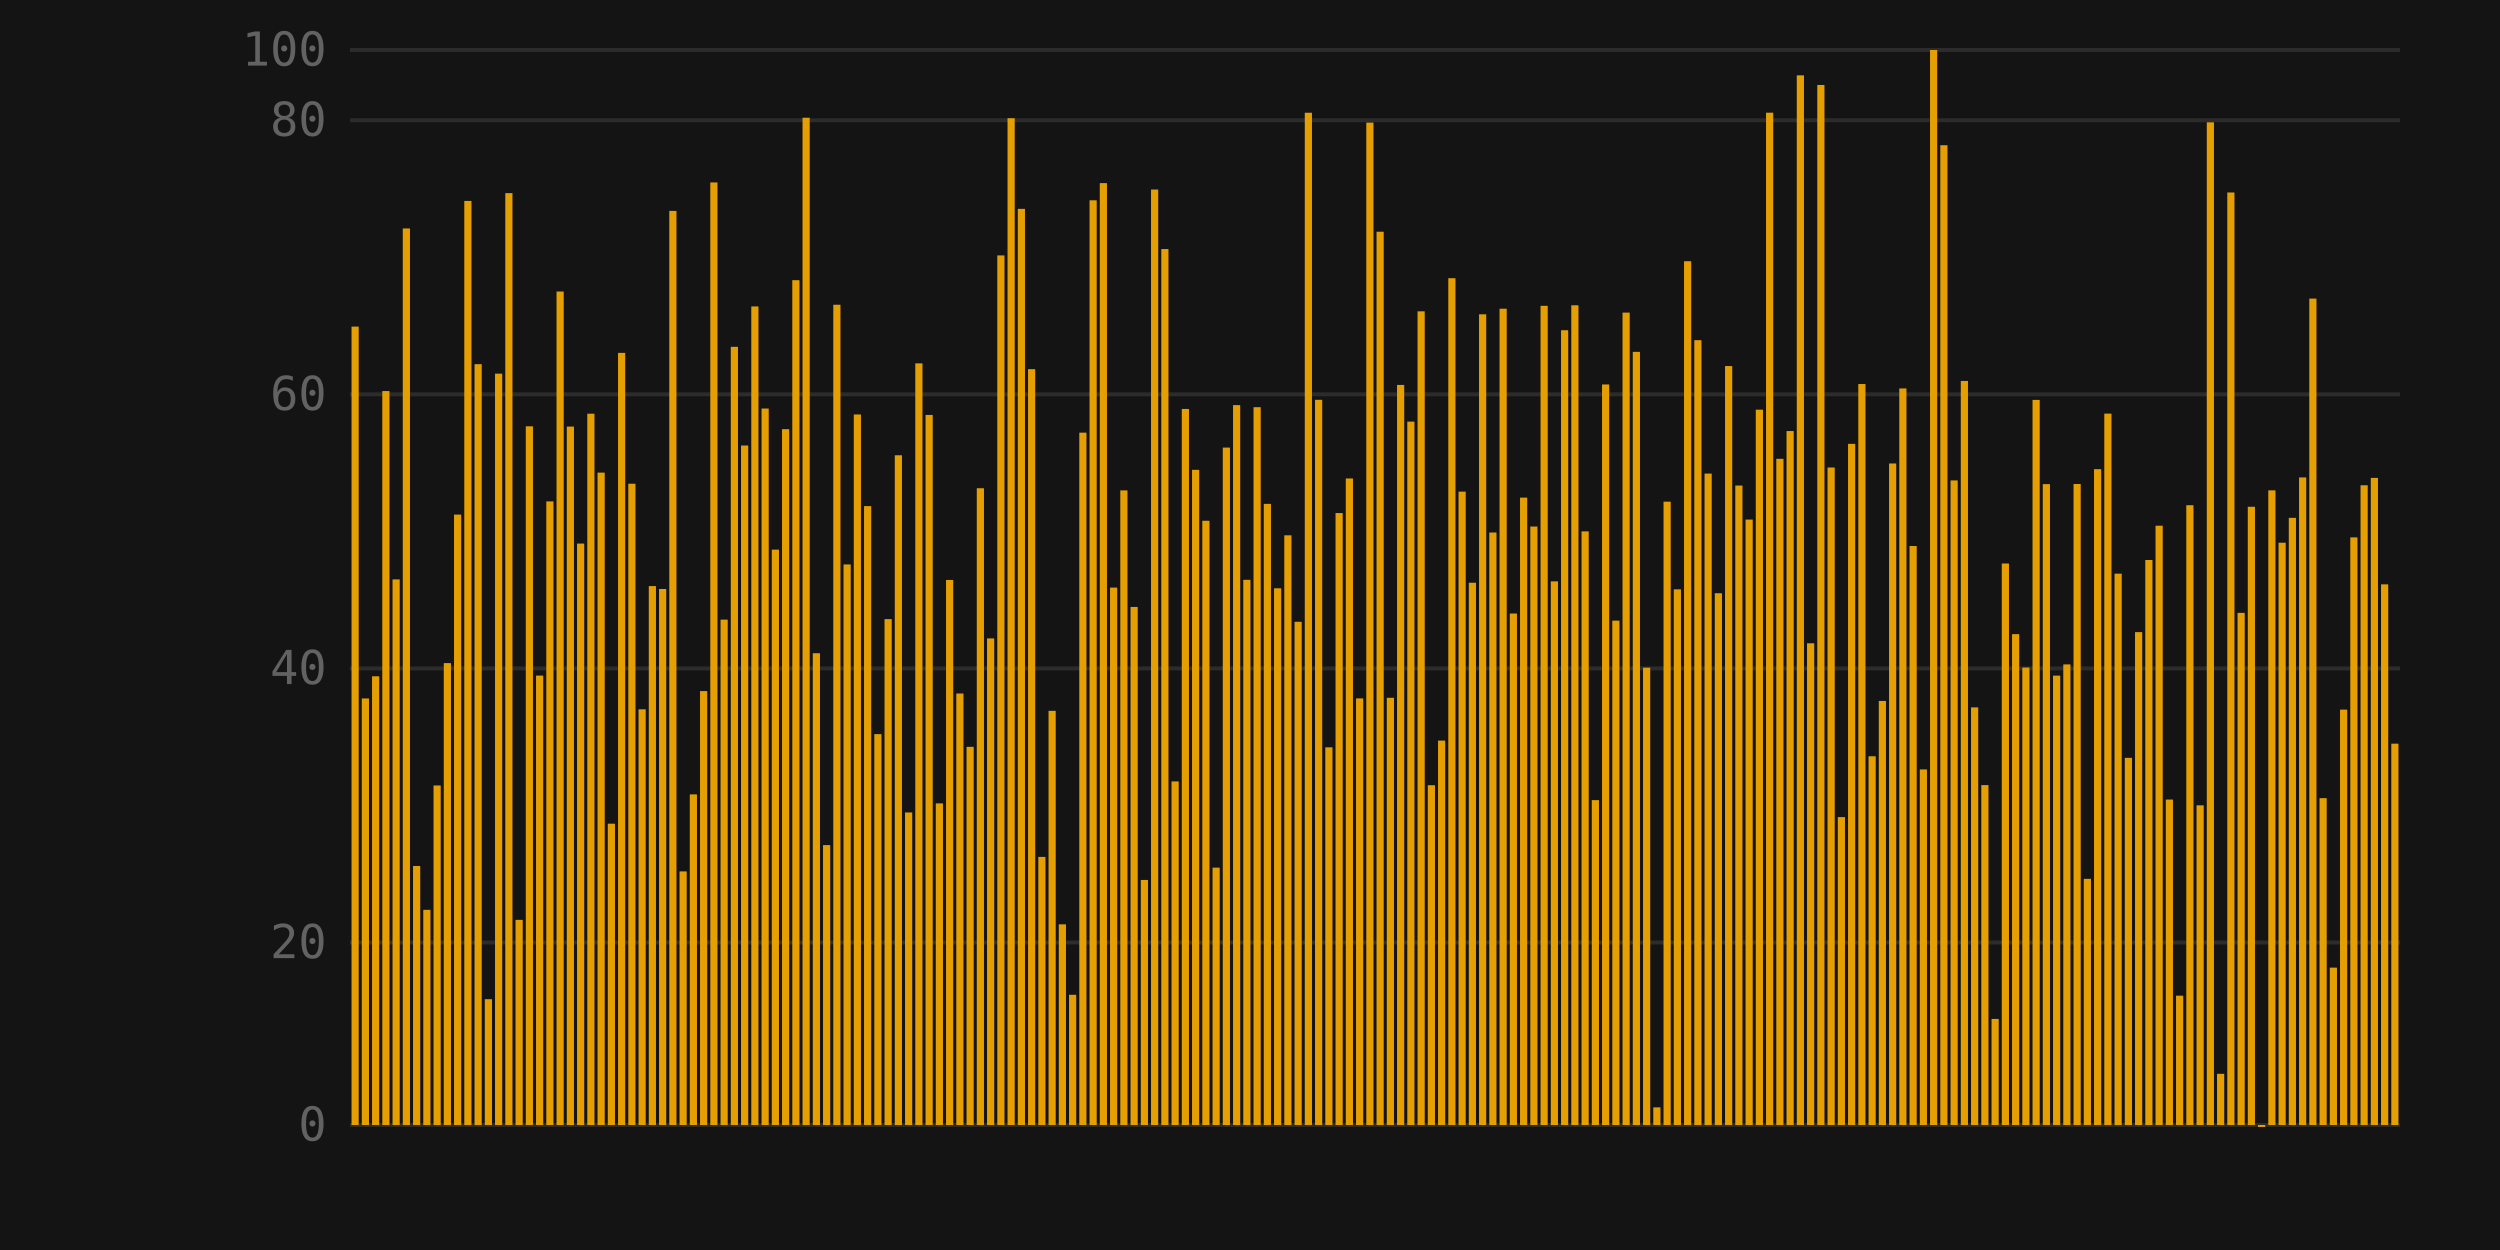
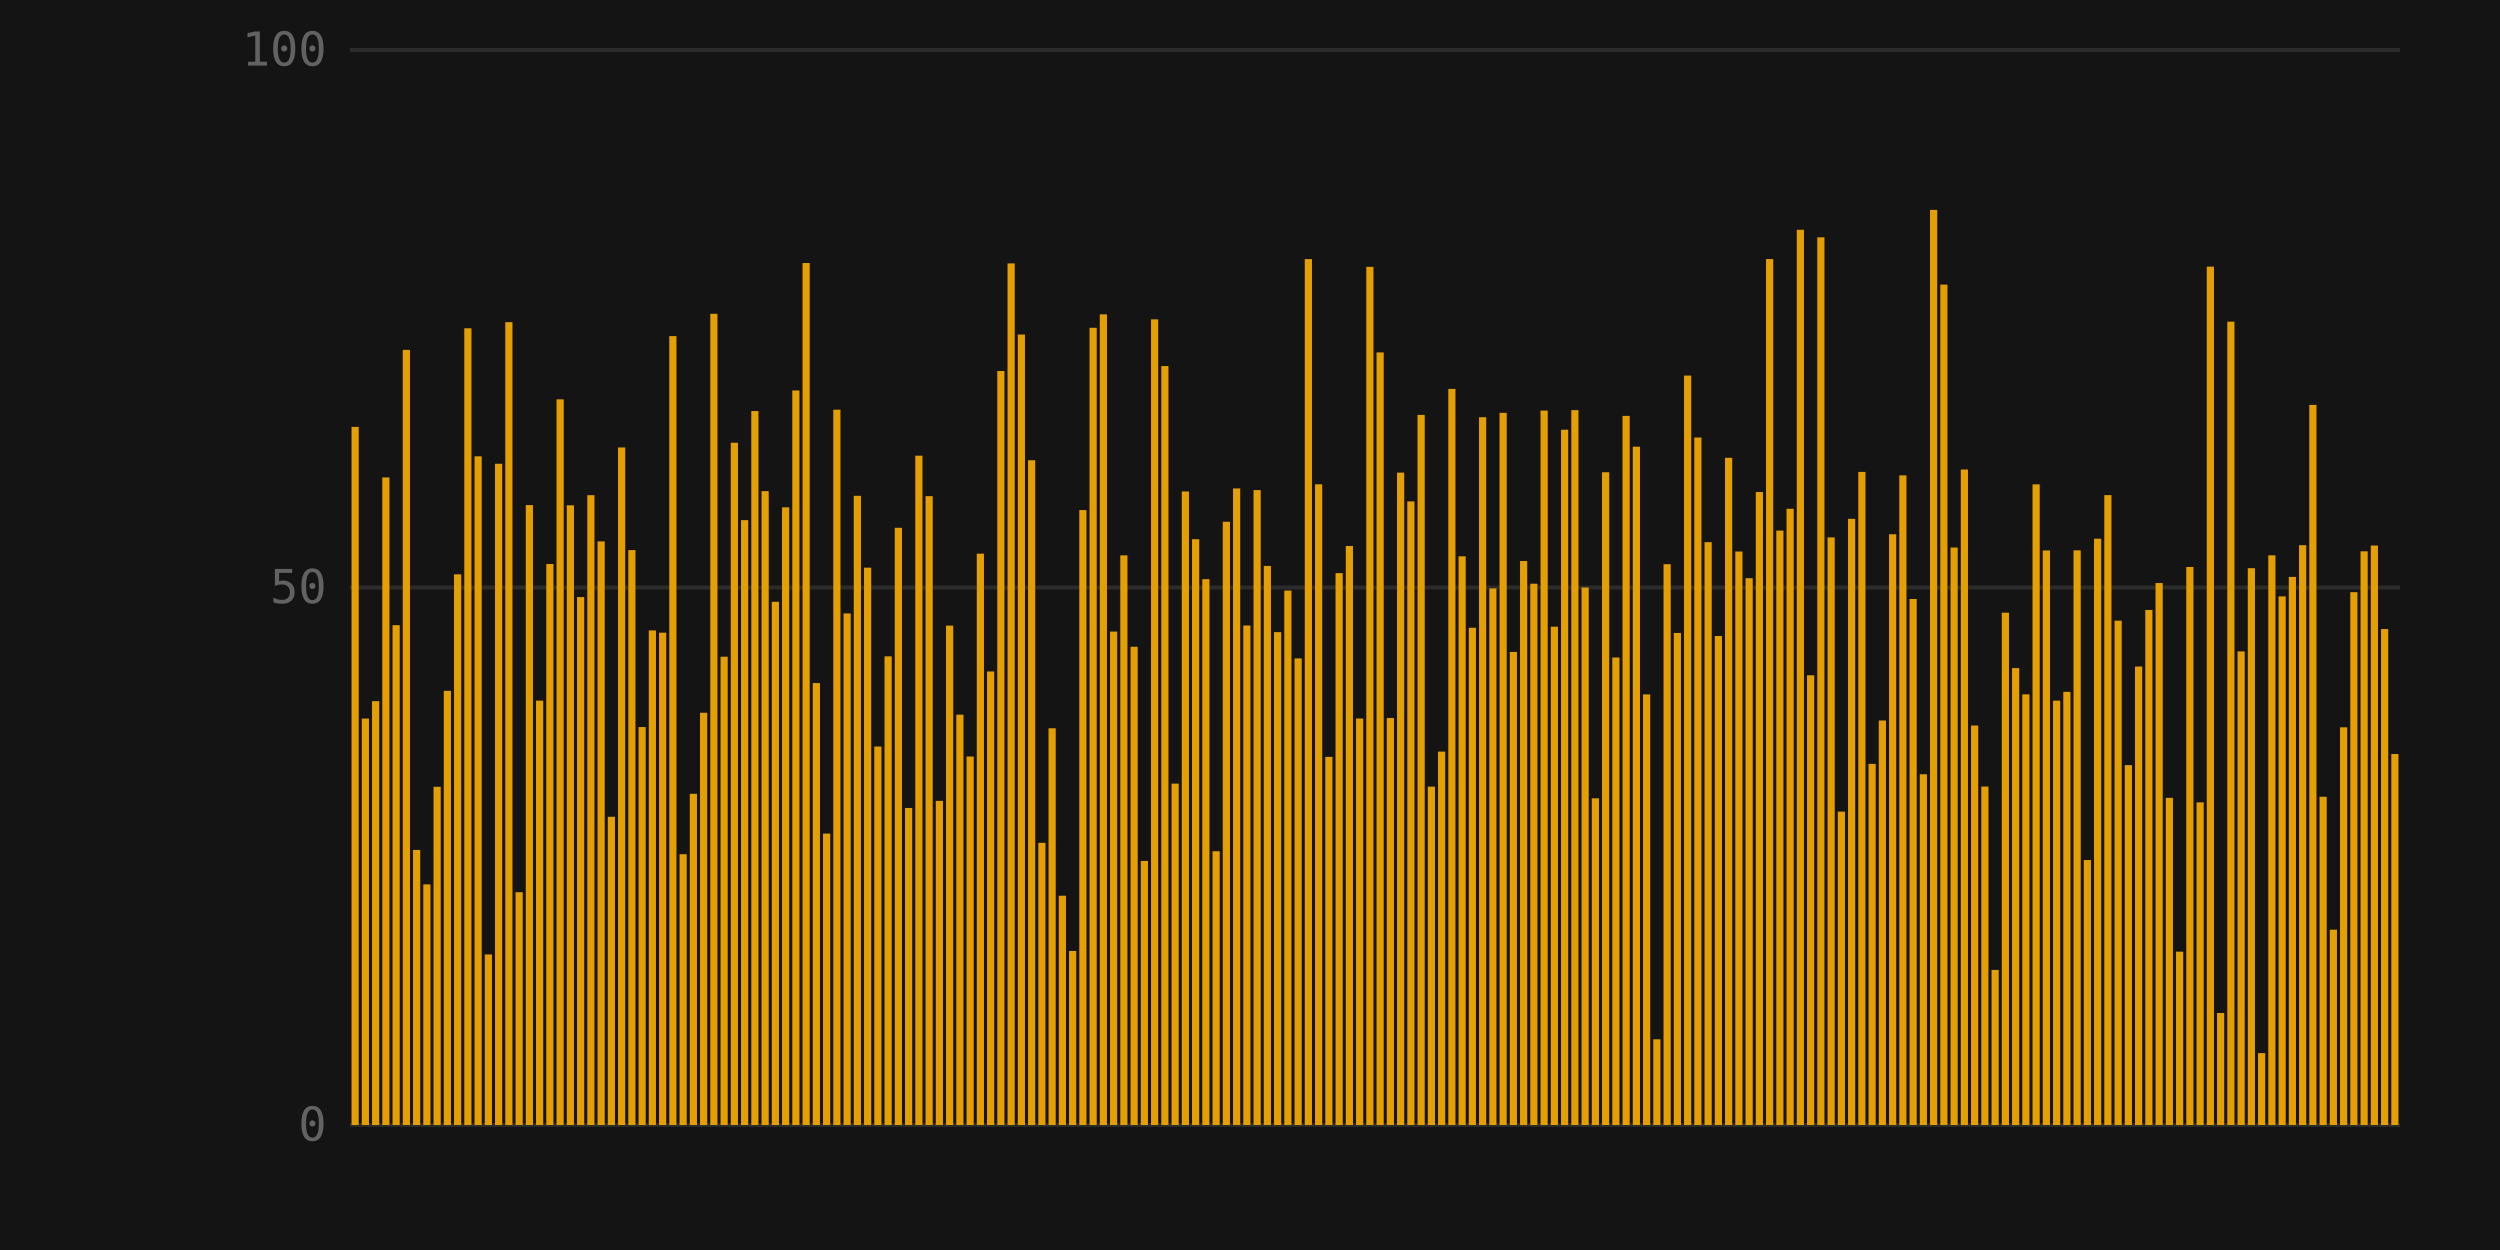
<svg xmlns="http://www.w3.org/2000/svg" viewBox="0 0 640 320" width="640" height="320">
  <rect width="100%" height="100%" fill="#141414" />
  <line x1="89.6" y1="288" x2="614.4" y2="288" stroke="#2c2c2c" stroke-width="1" />
  <text x="83.6" y="292" text-anchor="end" font-size="12" font-family="monospace" fill="#626262">0</text>
-   <line x1="89.6" y1="241.288" x2="614.4" y2="241.288" stroke="#2c2c2c" stroke-width="1" />
-   <text x="83.6" y="245.288" text-anchor="end" font-size="12" font-family="monospace" fill="#626262">20</text>
-   <line x1="89.6" y1="171.119" x2="614.4" y2="171.119" stroke="#2c2c2c" stroke-width="1" />
-   <text x="83.6" y="175.119" text-anchor="end" font-size="12" font-family="monospace" fill="#626262">40</text>
-   <line x1="89.6" y1="100.951" x2="614.4" y2="100.951" stroke="#2c2c2c" stroke-width="1" />
-   <text x="83.6" y="104.951" text-anchor="end" font-size="12" font-family="monospace" fill="#626262">60</text>
-   <line x1="89.6" y1="30.782" x2="614.4" y2="30.782" stroke="#2c2c2c" stroke-width="1" />
-   <text x="83.6" y="34.782" text-anchor="end" font-size="12" font-family="monospace" fill="#626262">80</text>
+   <line x1="89.6" y1="150.4" x2="614.4" y2="150.4" stroke="#2c2c2c" stroke-width="1" />
+   <text x="83.6" y="154.4" text-anchor="end" font-size="12" font-family="monospace" fill="#626262">50</text>
  <line x1="89.6" y1="12.8" x2="614.4" y2="12.8" stroke="#2c2c2c" stroke-width="1" />
  <text x="83.6" y="16.8" text-anchor="end" font-size="12" font-family="monospace" fill="#626262">100</text>
-   <rect x="89.994" y="83.61" width="1.837" height="204.39" fill="#e69f00" />
-   <rect x="92.618" y="178.805" width="1.837" height="109.195" fill="#e69f00" />
-   <rect x="95.242" y="173.133" width="1.837" height="114.867" fill="#e69f00" />
-   <rect x="97.866" y="100.11" width="1.837" height="187.89" fill="#e69f00" />
-   <rect x="100.49" y="148.33" width="1.837" height="139.67" fill="#e69f00" />
-   <rect x="103.114" y="58.486" width="1.837" height="229.514" fill="#e69f00" />
-   <rect x="105.738" y="221.692" width="1.837" height="66.308" fill="#e69f00" />
-   <rect x="108.362" y="232.918" width="1.837" height="55.082" fill="#e69f00" />
-   <rect x="110.986" y="201.08" width="1.837" height="86.92" fill="#e69f00" />
-   <rect x="113.61" y="169.754" width="1.837" height="118.246" fill="#e69f00" />
-   <rect x="116.234" y="131.735" width="1.837" height="156.265" fill="#e69f00" />
-   <rect x="118.858" y="51.439" width="1.837" height="236.561" fill="#e69f00" />
-   <rect x="121.482" y="93.227" width="1.837" height="194.773" fill="#e69f00" />
-   <rect x="124.106" y="255.796" width="1.837" height="32.204" fill="#e69f00" />
-   <rect x="126.73" y="95.655" width="1.837" height="192.345" fill="#e69f00" />
-   <rect x="129.354" y="49.44" width="1.837" height="238.56" fill="#e69f00" />
-   <rect x="131.978" y="235.486" width="1.837" height="52.514" fill="#e69f00" />
-   <rect x="134.602" y="109.137" width="1.837" height="178.863" fill="#e69f00" />
-   <rect x="137.226" y="172.95" width="1.837" height="115.05" fill="#e69f00" />
-   <rect x="139.85" y="128.359" width="1.837" height="159.641" fill="#e69f00" />
-   <rect x="142.474" y="74.63" width="1.837" height="213.37" fill="#e69f00" />
-   <rect x="145.098" y="109.204" width="1.837" height="178.796" fill="#e69f00" />
-   <rect x="147.722" y="139.154" width="1.837" height="148.846" fill="#e69f00" />
-   <rect x="150.346" y="105.908" width="1.837" height="182.092" fill="#e69f00" />
-   <rect x="152.97" y="120.991" width="1.837" height="167.009" fill="#e69f00" />
-   <rect x="155.594" y="210.866" width="1.837" height="77.134" fill="#e69f00" />
-   <rect x="158.218" y="90.333" width="1.837" height="197.667" fill="#e69f00" />
-   <rect x="160.842" y="123.834" width="1.837" height="164.166" fill="#e69f00" />
-   <rect x="163.466" y="181.583" width="1.837" height="106.417" fill="#e69f00" />
-   <rect x="166.09" y="150.039" width="1.837" height="137.961" fill="#e69f00" />
-   <rect x="168.714" y="150.783" width="1.837" height="137.217" fill="#e69f00" />
-   <rect x="171.338" y="53.992" width="1.837" height="234.008" fill="#e69f00" />
-   <rect x="173.962" y="223.079" width="1.837" height="64.921" fill="#e69f00" />
-   <rect x="176.586" y="203.363" width="1.837" height="84.637" fill="#e69f00" />
-   <rect x="179.21" y="176.918" width="1.837" height="111.082" fill="#e69f00" />
-   <rect x="181.834" y="46.705" width="1.837" height="241.295" fill="#e69f00" />
-   <rect x="184.458" y="158.624" width="1.837" height="129.376" fill="#e69f00" />
-   <rect x="187.082" y="88.788" width="1.837" height="199.212" fill="#e69f00" />
-   <rect x="189.706" y="114.051" width="1.837" height="173.949" fill="#e69f00" />
-   <rect x="192.33" y="78.446" width="1.837" height="209.554" fill="#e69f00" />
-   <rect x="194.954" y="104.587" width="1.837" height="183.413" fill="#e69f00" />
-   <rect x="197.578" y="140.701" width="1.837" height="147.299" fill="#e69f00" />
-   <rect x="200.202" y="109.868" width="1.837" height="178.132" fill="#e69f00" />
-   <rect x="202.826" y="71.73" width="1.837" height="216.27" fill="#e69f00" />
-   <rect x="205.45" y="30.139" width="1.837" height="257.861" fill="#e69f00" />
-   <rect x="208.074" y="167.226" width="1.837" height="120.774" fill="#e69f00" />
-   <rect x="210.698" y="216.346" width="1.837" height="71.654" fill="#e69f00" />
-   <rect x="213.322" y="78.012" width="1.837" height="209.988" fill="#e69f00" />
-   <rect x="215.946" y="144.497" width="1.837" height="143.503" fill="#e69f00" />
-   <rect x="218.57" y="106.106" width="1.837" height="181.894" fill="#e69f00" />
-   <rect x="221.194" y="129.565" width="1.837" height="158.435" fill="#e69f00" />
-   <rect x="223.818" y="187.937" width="1.837" height="100.063" fill="#e69f00" />
-   <rect x="226.442" y="158.495" width="1.837" height="129.505" fill="#e69f00" />
-   <rect x="229.066" y="116.55" width="1.837" height="171.45" fill="#e69f00" />
-   <rect x="231.69" y="207.988" width="1.837" height="80.012" fill="#e69f00" />
-   <rect x="234.314" y="93.022" width="1.837" height="194.978" fill="#e69f00" />
-   <rect x="236.938" y="106.226" width="1.837" height="181.774" fill="#e69f00" />
-   <rect x="239.562" y="205.667" width="1.837" height="82.333" fill="#e69f00" />
-   <rect x="242.186" y="148.467" width="1.837" height="139.533" fill="#e69f00" />
-   <rect x="244.81" y="177.537" width="1.837" height="110.463" fill="#e69f00" />
-   <rect x="247.434" y="191.193" width="1.837" height="96.807" fill="#e69f00" />
-   <rect x="250.058" y="124.992" width="1.837" height="163.008" fill="#e69f00" />
-   <rect x="252.682" y="163.435" width="1.837" height="124.565" fill="#e69f00" />
-   <rect x="255.306" y="65.387" width="1.837" height="222.613" fill="#e69f00" />
-   <rect x="257.93" y="30.261" width="1.837" height="257.739" fill="#e69f00" />
-   <rect x="260.554" y="53.47" width="1.837" height="234.53" fill="#e69f00" />
-   <rect x="263.178" y="94.507" width="1.837" height="193.493" fill="#e69f00" />
-   <rect x="265.802" y="219.367" width="1.837" height="68.633" fill="#e69f00" />
-   <rect x="268.426" y="181.977" width="1.837" height="106.023" fill="#e69f00" />
-   <rect x="271.05" y="236.633" width="1.837" height="51.367" fill="#e69f00" />
-   <rect x="273.674" y="254.664" width="1.837" height="33.336" fill="#e69f00" />
-   <rect x="276.298" y="110.759" width="1.837" height="177.241" fill="#e69f00" />
-   <rect x="278.922" y="51.276" width="1.837" height="236.724" fill="#e69f00" />
-   <rect x="281.546" y="46.877" width="1.837" height="241.123" fill="#e69f00" />
-   <rect x="284.17" y="150.422" width="1.837" height="137.578" fill="#e69f00" />
-   <rect x="286.794" y="125.54" width="1.837" height="162.46" fill="#e69f00" />
-   <rect x="289.418" y="155.38" width="1.837" height="132.62" fill="#e69f00" />
-   <rect x="292.042" y="225.27" width="1.837" height="62.73" fill="#e69f00" />
-   <rect x="294.666" y="48.519" width="1.837" height="239.481" fill="#e69f00" />
-   <rect x="297.29" y="63.76" width="1.837" height="224.24" fill="#e69f00" />
-   <rect x="299.914" y="200.045" width="1.837" height="87.955" fill="#e69f00" />
-   <rect x="302.538" y="104.69" width="1.837" height="183.31" fill="#e69f00" />
-   <rect x="305.162" y="120.275" width="1.837" height="167.725" fill="#e69f00" />
-   <rect x="307.786" y="133.316" width="1.837" height="154.684" fill="#e69f00" />
-   <rect x="310.41" y="222.115" width="1.837" height="65.885" fill="#e69f00" />
-   <rect x="313.034" y="114.581" width="1.837" height="173.419" fill="#e69f00" />
-   <rect x="315.658" y="103.709" width="1.837" height="184.291" fill="#e69f00" />
-   <rect x="318.282" y="148.432" width="1.837" height="139.568" fill="#e69f00" />
-   <rect x="320.906" y="104.241" width="1.837" height="183.759" fill="#e69f00" />
-   <rect x="323.53" y="128.99" width="1.837" height="159.01" fill="#e69f00" />
-   <rect x="326.154" y="150.603" width="1.837" height="137.397" fill="#e69f00" />
-   <rect x="328.778" y="137.039" width="1.837" height="150.961" fill="#e69f00" />
-   <rect x="331.402" y="159.179" width="1.837" height="128.821" fill="#e69f00" />
-   <rect x="334.026" y="28.862" width="1.837" height="259.138" fill="#e69f00" />
-   <rect x="336.65" y="102.349" width="1.837" height="185.651" fill="#e69f00" />
-   <rect x="339.274" y="191.315" width="1.837" height="96.685" fill="#e69f00" />
-   <rect x="341.898" y="131.344" width="1.837" height="156.656" fill="#e69f00" />
-   <rect x="344.522" y="122.488" width="1.837" height="165.512" fill="#e69f00" />
-   <rect x="347.146" y="178.794" width="1.837" height="109.206" fill="#e69f00" />
-   <rect x="349.77" y="31.389" width="1.837" height="256.611" fill="#e69f00" />
-   <rect x="352.394" y="59.32" width="1.837" height="228.68" fill="#e69f00" />
-   <rect x="355.018" y="178.639" width="1.837" height="109.361" fill="#e69f00" />
-   <rect x="357.642" y="98.542" width="1.837" height="189.458" fill="#e69f00" />
-   <rect x="360.266" y="107.932" width="1.837" height="180.068" fill="#e69f00" />
-   <rect x="362.89" y="79.702" width="1.837" height="208.298" fill="#e69f00" />
-   <rect x="365.514" y="201.02" width="1.837" height="86.98" fill="#e69f00" />
-   <rect x="368.138" y="189.594" width="1.837" height="98.406" fill="#e69f00" />
-   <rect x="370.762" y="71.218" width="1.837" height="216.782" fill="#e69f00" />
-   <rect x="373.386" y="125.856" width="1.837" height="162.144" fill="#e69f00" />
-   <rect x="376.01" y="149.182" width="1.837" height="138.818" fill="#e69f00" />
-   <rect x="378.634" y="80.461" width="1.837" height="207.539" fill="#e69f00" />
-   <rect x="381.258" y="136.326" width="1.837" height="151.674" fill="#e69f00" />
-   <rect x="383.882" y="79.031" width="1.837" height="208.969" fill="#e69f00" />
-   <rect x="386.506" y="157.06" width="1.837" height="130.94" fill="#e69f00" />
-   <rect x="389.13" y="127.393" width="1.837" height="160.607" fill="#e69f00" />
-   <rect x="391.754" y="134.795" width="1.837" height="153.205" fill="#e69f00" />
-   <rect x="394.378" y="78.29" width="1.837" height="209.71" fill="#e69f00" />
-   <rect x="397.002" y="148.827" width="1.837" height="139.173" fill="#e69f00" />
-   <rect x="399.626" y="84.54" width="1.837" height="203.46" fill="#e69f00" />
-   <rect x="402.25" y="78.15" width="1.837" height="209.85" fill="#e69f00" />
-   <rect x="404.874" y="136.033" width="1.837" height="151.967" fill="#e69f00" />
-   <rect x="407.498" y="204.837" width="1.837" height="83.163" fill="#e69f00" />
-   <rect x="410.122" y="98.423" width="1.837" height="189.577" fill="#e69f00" />
-   <rect x="412.746" y="158.879" width="1.837" height="129.121" fill="#e69f00" />
-   <rect x="415.37" y="80.027" width="1.837" height="207.973" fill="#e69f00" />
-   <rect x="417.994" y="90.075" width="1.837" height="197.925" fill="#e69f00" />
-   <rect x="420.618" y="170.924" width="1.837" height="117.076" fill="#e69f00" />
-   <rect x="423.242" y="283.486" width="1.837" height="4.514" fill="#e69f00" />
-   <rect x="425.866" y="128.429" width="1.837" height="159.571" fill="#e69f00" />
-   <rect x="428.49" y="150.866" width="1.837" height="137.134" fill="#e69f00" />
-   <rect x="431.114" y="66.873" width="1.837" height="221.127" fill="#e69f00" />
-   <rect x="433.738" y="87.085" width="1.837" height="200.915" fill="#e69f00" />
-   <rect x="436.362" y="121.235" width="1.837" height="166.765" fill="#e69f00" />
-   <rect x="438.986" y="151.867" width="1.837" height="136.133" fill="#e69f00" />
-   <rect x="441.61" y="93.711" width="1.837" height="194.289" fill="#e69f00" />
-   <rect x="444.234" y="124.296" width="1.837" height="163.704" fill="#e69f00" />
-   <rect x="446.858" y="133.009" width="1.837" height="154.991" fill="#e69f00" />
-   <rect x="449.482" y="104.879" width="1.837" height="183.121" fill="#e69f00" />
-   <rect x="452.106" y="28.849" width="1.837" height="259.151" fill="#e69f00" />
-   <rect x="454.73" y="117.458" width="1.837" height="170.542" fill="#e69f00" />
-   <rect x="457.354" y="110.347" width="1.837" height="177.653" fill="#e69f00" />
-   <rect x="459.978" y="19.29" width="1.837" height="268.71" fill="#e69f00" />
-   <rect x="462.602" y="164.681" width="1.837" height="123.319" fill="#e69f00" />
-   <rect x="465.226" y="21.753" width="1.837" height="266.247" fill="#e69f00" />
-   <rect x="467.85" y="119.683" width="1.837" height="168.317" fill="#e69f00" />
-   <rect x="470.474" y="209.18" width="1.837" height="78.82" fill="#e69f00" />
-   <rect x="473.098" y="113.625" width="1.837" height="174.375" fill="#e69f00" />
-   <rect x="475.722" y="98.311" width="1.837" height="189.689" fill="#e69f00" />
-   <rect x="478.346" y="193.604" width="1.837" height="94.396" fill="#e69f00" />
-   <rect x="480.97" y="179.447" width="1.837" height="108.553" fill="#e69f00" />
-   <rect x="483.594" y="118.654" width="1.837" height="169.346" fill="#e69f00" />
-   <rect x="486.218" y="99.442" width="1.837" height="188.558" fill="#e69f00" />
-   <rect x="488.842" y="139.781" width="1.837" height="148.219" fill="#e69f00" />
-   <rect x="491.466" y="196.977" width="1.837" height="91.023" fill="#e69f00" />
-   <rect x="494.09" y="12.8" width="1.837" height="275.2" fill="#e69f00" />
-   <rect x="496.714" y="37.179" width="1.837" height="250.821" fill="#e69f00" />
-   <rect x="499.338" y="122.992" width="1.837" height="165.008" fill="#e69f00" />
-   <rect x="501.962" y="97.524" width="1.837" height="190.476" fill="#e69f00" />
-   <rect x="504.586" y="181.087" width="1.837" height="106.913" fill="#e69f00" />
-   <rect x="507.21" y="200.984" width="1.837" height="87.016" fill="#e69f00" />
-   <rect x="509.834" y="260.847" width="1.837" height="27.153" fill="#e69f00" />
-   <rect x="512.458" y="144.255" width="1.837" height="143.745" fill="#e69f00" />
-   <rect x="515.082" y="162.342" width="1.837" height="125.658" fill="#e69f00" />
-   <rect x="517.706" y="170.901" width="1.837" height="117.099" fill="#e69f00" />
-   <rect x="520.33" y="102.371" width="1.837" height="185.629" fill="#e69f00" />
-   <rect x="522.954" y="123.941" width="1.837" height="164.059" fill="#e69f00" />
-   <rect x="525.578" y="172.958" width="1.837" height="115.042" fill="#e69f00" />
-   <rect x="528.202" y="170.089" width="1.837" height="117.911" fill="#e69f00" />
-   <rect x="530.826" y="123.904" width="1.837" height="164.096" fill="#e69f00" />
-   <rect x="533.45" y="224.985" width="1.837" height="63.015" fill="#e69f00" />
-   <rect x="536.074" y="120.11" width="1.837" height="167.89" fill="#e69f00" />
-   <rect x="538.698" y="105.883" width="1.837" height="182.117" fill="#e69f00" />
-   <rect x="541.322" y="146.857" width="1.837" height="141.143" fill="#e69f00" />
-   <rect x="543.946" y="194.007" width="1.837" height="93.993" fill="#e69f00" />
-   <rect x="546.57" y="161.827" width="1.837" height="126.173" fill="#e69f00" />
-   <rect x="549.194" y="143.362" width="1.837" height="144.638" fill="#e69f00" />
-   <rect x="551.818" y="134.583" width="1.837" height="153.417" fill="#e69f00" />
-   <rect x="554.442" y="204.687" width="1.837" height="83.313" fill="#e69f00" />
-   <rect x="557.066" y="254.892" width="1.837" height="33.108" fill="#e69f00" />
-   <rect x="559.69" y="129.335" width="1.837" height="158.665" fill="#e69f00" />
-   <rect x="562.314" y="206.163" width="1.837" height="81.837" fill="#e69f00" />
-   <rect x="564.938" y="31.313" width="1.837" height="256.687" fill="#e69f00" />
-   <rect x="567.562" y="274.901" width="1.837" height="13.099" fill="#e69f00" />
-   <rect x="570.186" y="49.276" width="1.837" height="238.724" fill="#e69f00" />
-   <rect x="572.81" y="156.894" width="1.837" height="131.106" fill="#e69f00" />
-   <rect x="575.434" y="129.735" width="1.837" height="158.265" fill="#e69f00" />
-   <rect x="578.058" y="288" width="1.837" height="0.5" fill="#e69f00" />
-   <rect x="580.682" y="125.529" width="1.837" height="162.471" fill="#e69f00" />
-   <rect x="583.306" y="138.936" width="1.837" height="149.064" fill="#e69f00" />
-   <rect x="585.93" y="132.574" width="1.837" height="155.426" fill="#e69f00" />
-   <rect x="588.554" y="122.224" width="1.837" height="165.776" fill="#e69f00" />
-   <rect x="591.178" y="76.437" width="1.837" height="211.563" fill="#e69f00" />
-   <rect x="593.802" y="204.328" width="1.837" height="83.672" fill="#e69f00" />
-   <rect x="596.426" y="247.713" width="1.837" height="40.287" fill="#e69f00" />
-   <rect x="599.05" y="181.666" width="1.837" height="106.334" fill="#e69f00" />
-   <rect x="601.674" y="137.568" width="1.837" height="150.432" fill="#e69f00" />
-   <rect x="604.298" y="124.226" width="1.837" height="163.774" fill="#e69f00" />
-   <rect x="606.922" y="122.343" width="1.837" height="165.657" fill="#e69f00" />
-   <rect x="609.546" y="149.596" width="1.837" height="138.404" fill="#e69f00" />
-   <rect x="612.17" y="190.378" width="1.837" height="97.622" fill="#e69f00" />
+   <rect x="89.994" y="109.279" width="1.837" height="178.721" fill="#e69f00" />
+   <rect x="92.618" y="183.949" width="1.837" height="104.051" fill="#e69f00" />
+   <rect x="95.242" y="179.5" width="1.837" height="108.5" fill="#e69f00" />
+   <rect x="97.866" y="122.221" width="1.837" height="165.779" fill="#e69f00" />
+   <rect x="100.49" y="160.045" width="1.837" height="127.955" fill="#e69f00" />
+   <rect x="103.114" y="89.571" width="1.837" height="198.429" fill="#e69f00" />
+   <rect x="105.738" y="217.589" width="1.837" height="70.411" fill="#e69f00" />
+   <rect x="108.362" y="226.395" width="1.837" height="61.605" fill="#e69f00" />
+   <rect x="110.986" y="201.421" width="1.837" height="86.579" fill="#e69f00" />
+   <rect x="113.61" y="176.849" width="1.837" height="111.151" fill="#e69f00" />
+   <rect x="116.234" y="147.027" width="1.837" height="140.973" fill="#e69f00" />
+   <rect x="118.858" y="84.044" width="1.837" height="203.956" fill="#e69f00" />
+   <rect x="121.482" y="116.822" width="1.837" height="171.178" fill="#e69f00" />
+   <rect x="124.106" y="244.34" width="1.837" height="43.66" fill="#e69f00" />
+   <rect x="126.73" y="118.726" width="1.837" height="169.274" fill="#e69f00" />
+   <rect x="129.354" y="82.475" width="1.837" height="205.525" fill="#e69f00" />
+   <rect x="131.978" y="228.409" width="1.837" height="59.591" fill="#e69f00" />
+   <rect x="134.602" y="129.301" width="1.837" height="158.699" fill="#e69f00" />
+   <rect x="137.226" y="179.356" width="1.837" height="108.644" fill="#e69f00" />
+   <rect x="139.85" y="144.379" width="1.837" height="143.621" fill="#e69f00" />
+   <rect x="142.474" y="102.234" width="1.837" height="185.766" fill="#e69f00" />
+   <rect x="145.098" y="129.354" width="1.837" height="158.646" fill="#e69f00" />
+   <rect x="147.722" y="152.846" width="1.837" height="135.154" fill="#e69f00" />
+   <rect x="150.346" y="126.769" width="1.837" height="161.231" fill="#e69f00" />
+   <rect x="152.97" y="138.6" width="1.837" height="149.4" fill="#e69f00" />
+   <rect x="155.594" y="209.097" width="1.837" height="78.903" fill="#e69f00" />
+   <rect x="158.218" y="114.552" width="1.837" height="173.448" fill="#e69f00" />
+   <rect x="160.842" y="140.829" width="1.837" height="147.171" fill="#e69f00" />
+   <rect x="163.466" y="186.128" width="1.837" height="101.872" fill="#e69f00" />
+   <rect x="166.09" y="161.385" width="1.837" height="126.615" fill="#e69f00" />
+   <rect x="168.714" y="161.968" width="1.837" height="126.032" fill="#e69f00" />
+   <rect x="171.338" y="86.046" width="1.837" height="201.954" fill="#e69f00" />
+   <rect x="173.962" y="218.677" width="1.837" height="69.323" fill="#e69f00" />
+   <rect x="176.586" y="203.212" width="1.837" height="84.788" fill="#e69f00" />
+   <rect x="179.21" y="182.468" width="1.837" height="105.532" fill="#e69f00" />
+   <rect x="181.834" y="80.33" width="1.837" height="207.67" fill="#e69f00" />
+   <rect x="184.458" y="168.119" width="1.837" height="119.881" fill="#e69f00" />
+   <rect x="187.082" y="113.34" width="1.837" height="174.66" fill="#e69f00" />
+   <rect x="189.706" y="133.156" width="1.837" height="154.844" fill="#e69f00" />
+   <rect x="192.33" y="105.228" width="1.837" height="182.772" fill="#e69f00" />
+   <rect x="194.954" y="125.732" width="1.837" height="162.268" fill="#e69f00" />
+   <rect x="197.578" y="154.06" width="1.837" height="133.94" fill="#e69f00" />
+   <rect x="200.202" y="129.875" width="1.837" height="158.125" fill="#e69f00" />
+   <rect x="202.826" y="99.959" width="1.837" height="188.041" fill="#e69f00" />
+   <rect x="205.45" y="67.336" width="1.837" height="220.664" fill="#e69f00" />
+   <rect x="208.074" y="174.866" width="1.837" height="113.134" fill="#e69f00" />
+   <rect x="210.698" y="213.396" width="1.837" height="74.604" fill="#e69f00" />
+   <rect x="213.322" y="104.887" width="1.837" height="183.113" fill="#e69f00" />
+   <rect x="215.946" y="157.038" width="1.837" height="130.962" fill="#e69f00" />
+   <rect x="218.57" y="126.924" width="1.837" height="161.076" fill="#e69f00" />
+   <rect x="221.194" y="145.325" width="1.837" height="142.675" fill="#e69f00" />
+   <rect x="223.818" y="191.111" width="1.837" height="96.889" fill="#e69f00" />
+   <rect x="226.442" y="168.018" width="1.837" height="119.982" fill="#e69f00" />
+   <rect x="229.066" y="135.116" width="1.837" height="152.884" fill="#e69f00" />
+   <rect x="231.69" y="206.839" width="1.837" height="81.161" fill="#e69f00" />
+   <rect x="234.314" y="116.661" width="1.837" height="171.339" fill="#e69f00" />
+   <rect x="236.938" y="127.018" width="1.837" height="160.982" fill="#e69f00" />
+   <rect x="239.562" y="205.019" width="1.837" height="82.981" fill="#e69f00" />
+   <rect x="242.186" y="160.152" width="1.837" height="127.848" fill="#e69f00" />
+   <rect x="244.81" y="182.954" width="1.837" height="105.046" fill="#e69f00" />
+   <rect x="247.434" y="193.666" width="1.837" height="94.334" fill="#e69f00" />
+   <rect x="250.058" y="141.738" width="1.837" height="146.262" fill="#e69f00" />
+   <rect x="252.682" y="171.893" width="1.837" height="116.107" fill="#e69f00" />
+   <rect x="255.306" y="94.984" width="1.837" height="193.016" fill="#e69f00" />
+   <rect x="257.93" y="67.432" width="1.837" height="220.568" fill="#e69f00" />
+   <rect x="260.554" y="85.636" width="1.837" height="202.364" fill="#e69f00" />
+   <rect x="263.178" y="117.826" width="1.837" height="170.174" fill="#e69f00" />
+   <rect x="265.802" y="215.766" width="1.837" height="72.234" fill="#e69f00" />
+   <rect x="268.426" y="186.437" width="1.837" height="101.563" fill="#e69f00" />
+   <rect x="271.05" y="229.309" width="1.837" height="58.691" fill="#e69f00" />
+   <rect x="273.674" y="243.452" width="1.837" height="44.548" fill="#e69f00" />
+   <rect x="276.298" y="130.574" width="1.837" height="157.426" fill="#e69f00" />
+   <rect x="278.922" y="83.916" width="1.837" height="204.084" fill="#e69f00" />
+   <rect x="281.546" y="80.465" width="1.837" height="207.535" fill="#e69f00" />
+   <rect x="284.17" y="161.685" width="1.837" height="126.315" fill="#e69f00" />
+   <rect x="286.794" y="142.168" width="1.837" height="145.832" fill="#e69f00" />
+   <rect x="289.418" y="165.574" width="1.837" height="122.426" fill="#e69f00" />
+   <rect x="292.042" y="220.395" width="1.837" height="67.605" fill="#e69f00" />
+   <rect x="294.666" y="81.753" width="1.837" height="206.247" fill="#e69f00" />
+   <rect x="297.29" y="93.708" width="1.837" height="194.292" fill="#e69f00" />
+   <rect x="299.914" y="200.61" width="1.837" height="87.39" fill="#e69f00" />
+   <rect x="302.538" y="125.814" width="1.837" height="162.186" fill="#e69f00" />
+   <rect x="305.162" y="138.038" width="1.837" height="149.962" fill="#e69f00" />
+   <rect x="307.786" y="148.267" width="1.837" height="139.733" fill="#e69f00" />
+   <rect x="310.41" y="217.921" width="1.837" height="70.079" fill="#e69f00" />
+   <rect x="313.034" y="133.572" width="1.837" height="154.428" fill="#e69f00" />
+   <rect x="315.658" y="125.044" width="1.837" height="162.956" fill="#e69f00" />
+   <rect x="318.282" y="160.124" width="1.837" height="127.876" fill="#e69f00" />
+   <rect x="320.906" y="125.461" width="1.837" height="162.539" fill="#e69f00" />
+   <rect x="323.53" y="144.874" width="1.837" height="143.126" fill="#e69f00" />
+   <rect x="326.154" y="161.827" width="1.837" height="126.173" fill="#e69f00" />
+   <rect x="328.778" y="151.188" width="1.837" height="136.812" fill="#e69f00" />
+   <rect x="331.402" y="168.554" width="1.837" height="119.446" fill="#e69f00" />
+   <rect x="334.026" y="66.334" width="1.837" height="221.666" fill="#e69f00" />
+   <rect x="336.65" y="123.977" width="1.837" height="164.023" fill="#e69f00" />
+   <rect x="339.274" y="193.762" width="1.837" height="94.238" fill="#e69f00" />
+   <rect x="341.898" y="146.72" width="1.837" height="141.28" fill="#e69f00" />
+   <rect x="344.522" y="139.774" width="1.837" height="148.226" fill="#e69f00" />
+   <rect x="347.146" y="183.94" width="1.837" height="104.06" fill="#e69f00" />
+   <rect x="349.77" y="68.316" width="1.837" height="219.684" fill="#e69f00" />
+   <rect x="352.394" y="90.225" width="1.837" height="197.775" fill="#e69f00" />
+   <rect x="355.018" y="183.819" width="1.837" height="104.181" fill="#e69f00" />
+   <rect x="357.642" y="120.991" width="1.837" height="167.009" fill="#e69f00" />
+   <rect x="360.266" y="128.356" width="1.837" height="159.644" fill="#e69f00" />
+   <rect x="362.89" y="106.213" width="1.837" height="181.787" fill="#e69f00" />
+   <rect x="365.514" y="201.374" width="1.837" height="86.626" fill="#e69f00" />
+   <rect x="368.138" y="192.411" width="1.837" height="95.589" fill="#e69f00" />
+   <rect x="370.762" y="99.558" width="1.837" height="188.442" fill="#e69f00" />
+   <rect x="373.386" y="142.416" width="1.837" height="145.584" fill="#e69f00" />
+   <rect x="376.01" y="160.712" width="1.837" height="127.288" fill="#e69f00" />
+   <rect x="378.634" y="106.808" width="1.837" height="181.192" fill="#e69f00" />
+   <rect x="381.258" y="150.629" width="1.837" height="137.371" fill="#e69f00" />
+   <rect x="383.882" y="105.686" width="1.837" height="182.314" fill="#e69f00" />
+   <rect x="386.506" y="166.892" width="1.837" height="121.108" fill="#e69f00" />
+   <rect x="389.13" y="143.621" width="1.837" height="144.379" fill="#e69f00" />
+   <rect x="391.754" y="149.428" width="1.837" height="138.572" fill="#e69f00" />
+   <rect x="394.378" y="105.106" width="1.837" height="182.894" fill="#e69f00" />
+   <rect x="397.002" y="160.434" width="1.837" height="127.566" fill="#e69f00" />
+   <rect x="399.626" y="110.007" width="1.837" height="177.993" fill="#e69f00" />
+   <rect x="402.25" y="104.995" width="1.837" height="183.005" fill="#e69f00" />
+   <rect x="404.874" y="150.399" width="1.837" height="137.601" fill="#e69f00" />
+   <rect x="407.498" y="204.368" width="1.837" height="83.632" fill="#e69f00" />
+   <rect x="410.122" y="120.897" width="1.837" height="167.103" fill="#e69f00" />
+   <rect x="412.746" y="168.319" width="1.837" height="119.681" fill="#e69f00" />
+   <rect x="415.37" y="106.468" width="1.837" height="181.532" fill="#e69f00" />
+   <rect x="417.994" y="114.35" width="1.837" height="173.65" fill="#e69f00" />
+   <rect x="420.618" y="177.767" width="1.837" height="110.233" fill="#e69f00" />
+   <rect x="423.242" y="266.06" width="1.837" height="21.94" fill="#e69f00" />
+   <rect x="425.866" y="144.434" width="1.837" height="143.566" fill="#e69f00" />
+   <rect x="428.49" y="162.033" width="1.837" height="125.967" fill="#e69f00" />
+   <rect x="431.114" y="96.149" width="1.837" height="191.851" fill="#e69f00" />
+   <rect x="433.738" y="112.004" width="1.837" height="175.996" fill="#e69f00" />
+   <rect x="436.362" y="138.791" width="1.837" height="149.209" fill="#e69f00" />
+   <rect x="438.986" y="162.819" width="1.837" height="125.181" fill="#e69f00" />
+   <rect x="441.61" y="117.201" width="1.837" height="170.799" fill="#e69f00" />
+   <rect x="444.234" y="141.192" width="1.837" height="146.808" fill="#e69f00" />
+   <rect x="446.858" y="148.026" width="1.837" height="139.974" fill="#e69f00" />
+   <rect x="449.482" y="125.961" width="1.837" height="162.039" fill="#e69f00" />
+   <rect x="452.106" y="66.324" width="1.837" height="221.676" fill="#e69f00" />
+   <rect x="454.73" y="135.829" width="1.837" height="152.171" fill="#e69f00" />
+   <rect x="457.354" y="130.25" width="1.837" height="157.75" fill="#e69f00" />
+   <rect x="459.978" y="58.826" width="1.837" height="229.174" fill="#e69f00" />
+   <rect x="462.602" y="172.87" width="1.837" height="115.13" fill="#e69f00" />
+   <rect x="465.226" y="60.758" width="1.837" height="227.242" fill="#e69f00" />
+   <rect x="467.85" y="137.574" width="1.837" height="150.426" fill="#e69f00" />
+   <rect x="470.474" y="207.775" width="1.837" height="80.225" fill="#e69f00" />
+   <rect x="473.098" y="132.822" width="1.837" height="155.178" fill="#e69f00" />
+   <rect x="475.722" y="120.81" width="1.837" height="167.19" fill="#e69f00" />
+   <rect x="478.346" y="195.557" width="1.837" height="92.443" fill="#e69f00" />
+   <rect x="480.97" y="184.452" width="1.837" height="103.548" fill="#e69f00" />
+   <rect x="483.594" y="136.767" width="1.837" height="151.233" fill="#e69f00" />
+   <rect x="486.218" y="121.697" width="1.837" height="166.303" fill="#e69f00" />
+   <rect x="488.842" y="153.338" width="1.837" height="134.662" fill="#e69f00" />
+   <rect x="491.466" y="198.203" width="1.837" height="89.797" fill="#e69f00" />
+   <rect x="494.09" y="53.735" width="1.837" height="234.265" fill="#e69f00" />
+   <rect x="496.714" y="72.858" width="1.837" height="215.142" fill="#e69f00" />
+   <rect x="499.338" y="140.169" width="1.837" height="147.831" fill="#e69f00" />
+   <rect x="501.962" y="120.192" width="1.837" height="167.808" fill="#e69f00" />
+   <rect x="504.586" y="185.738" width="1.837" height="102.262" fill="#e69f00" />
+   <rect x="507.21" y="201.346" width="1.837" height="86.654" fill="#e69f00" />
+   <rect x="509.834" y="248.302" width="1.837" height="39.698" fill="#e69f00" />
+   <rect x="512.458" y="156.848" width="1.837" height="131.152" fill="#e69f00" />
+   <rect x="515.082" y="171.035" width="1.837" height="116.965" fill="#e69f00" />
+   <rect x="517.706" y="177.749" width="1.837" height="110.251" fill="#e69f00" />
+   <rect x="520.33" y="123.994" width="1.837" height="164.006" fill="#e69f00" />
+   <rect x="522.954" y="140.913" width="1.837" height="147.087" fill="#e69f00" />
+   <rect x="525.578" y="179.362" width="1.837" height="108.638" fill="#e69f00" />
+   <rect x="528.202" y="177.112" width="1.837" height="110.888" fill="#e69f00" />
+   <rect x="530.826" y="140.885" width="1.837" height="147.115" fill="#e69f00" />
+   <rect x="533.45" y="220.172" width="1.837" height="67.828" fill="#e69f00" />
+   <rect x="536.074" y="137.909" width="1.837" height="150.091" fill="#e69f00" />
+   <rect x="538.698" y="126.749" width="1.837" height="161.251" fill="#e69f00" />
+   <rect x="541.322" y="158.889" width="1.837" height="129.111" fill="#e69f00" />
+   <rect x="543.946" y="195.873" width="1.837" height="92.127" fill="#e69f00" />
+   <rect x="546.57" y="170.631" width="1.837" height="117.369" fill="#e69f00" />
+   <rect x="549.194" y="156.148" width="1.837" height="131.852" fill="#e69f00" />
+   <rect x="551.818" y="149.261" width="1.837" height="138.739" fill="#e69f00" />
+   <rect x="554.442" y="204.251" width="1.837" height="83.749" fill="#e69f00" />
+   <rect x="557.066" y="243.631" width="1.837" height="44.369" fill="#e69f00" />
+   <rect x="559.69" y="145.144" width="1.837" height="142.856" fill="#e69f00" />
+   <rect x="562.314" y="205.408" width="1.837" height="82.592" fill="#e69f00" />
+   <rect x="564.938" y="68.257" width="1.837" height="219.743" fill="#e69f00" />
+   <rect x="567.562" y="259.326" width="1.837" height="28.674" fill="#e69f00" />
+   <rect x="570.186" y="82.347" width="1.837" height="205.653" fill="#e69f00" />
+   <rect x="572.81" y="166.762" width="1.837" height="121.238" fill="#e69f00" />
+   <rect x="575.434" y="145.459" width="1.837" height="142.541" fill="#e69f00" />
+   <rect x="578.058" y="269.601" width="1.837" height="18.399" fill="#e69f00" />
+   <rect x="580.682" y="142.159" width="1.837" height="145.841" fill="#e69f00" />
+   <rect x="583.306" y="152.676" width="1.837" height="135.324" fill="#e69f00" />
+   <rect x="585.93" y="147.686" width="1.837" height="140.314" fill="#e69f00" />
+   <rect x="588.554" y="139.567" width="1.837" height="148.433" fill="#e69f00" />
+   <rect x="591.178" y="103.652" width="1.837" height="184.348" fill="#e69f00" />
+   <rect x="593.802" y="203.969" width="1.837" height="84.031" fill="#e69f00" />
+   <rect x="596.426" y="238" width="1.837" height="50" fill="#e69f00" />
+   <rect x="599.05" y="186.193" width="1.837" height="101.807" fill="#e69f00" />
+   <rect x="601.674" y="151.602" width="1.837" height="136.398" fill="#e69f00" />
+   <rect x="604.298" y="141.137" width="1.837" height="146.863" fill="#e69f00" />
+   <rect x="606.922" y="139.66" width="1.837" height="148.34" fill="#e69f00" />
+   <rect x="609.546" y="161.037" width="1.837" height="126.963" fill="#e69f00" />
+   <rect x="612.17" y="193.027" width="1.837" height="94.973" fill="#e69f00" />
</svg>
